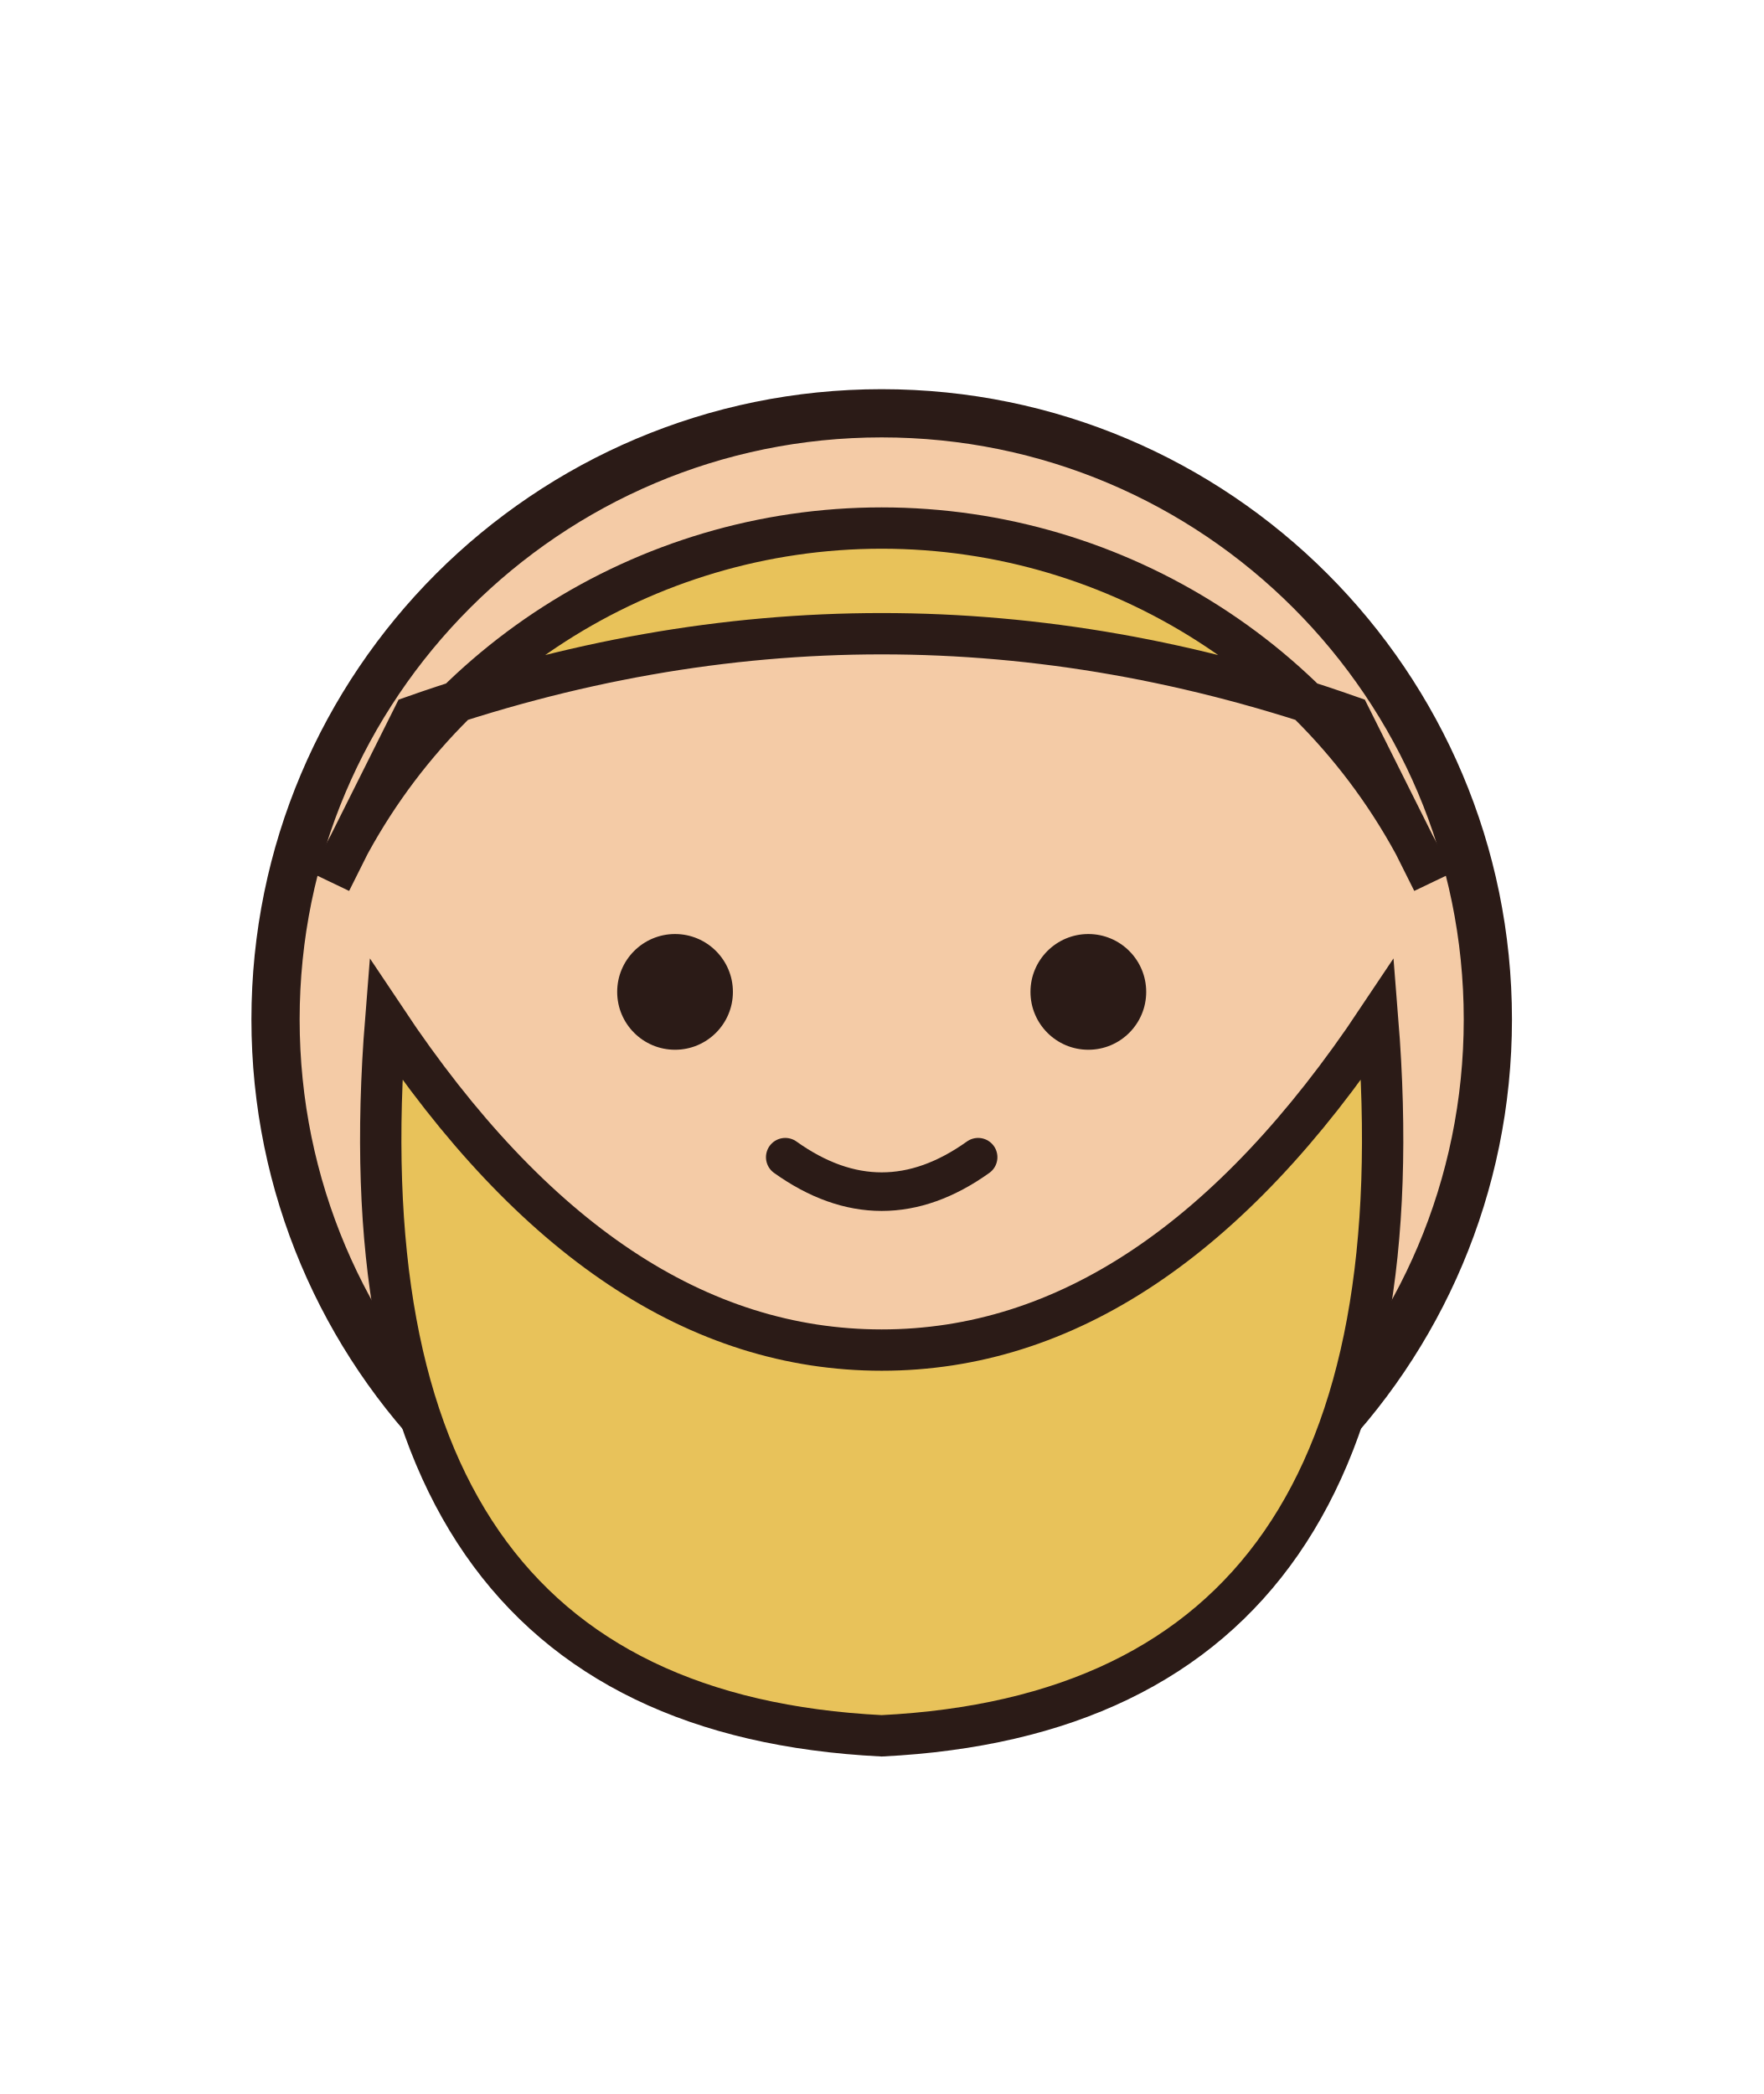
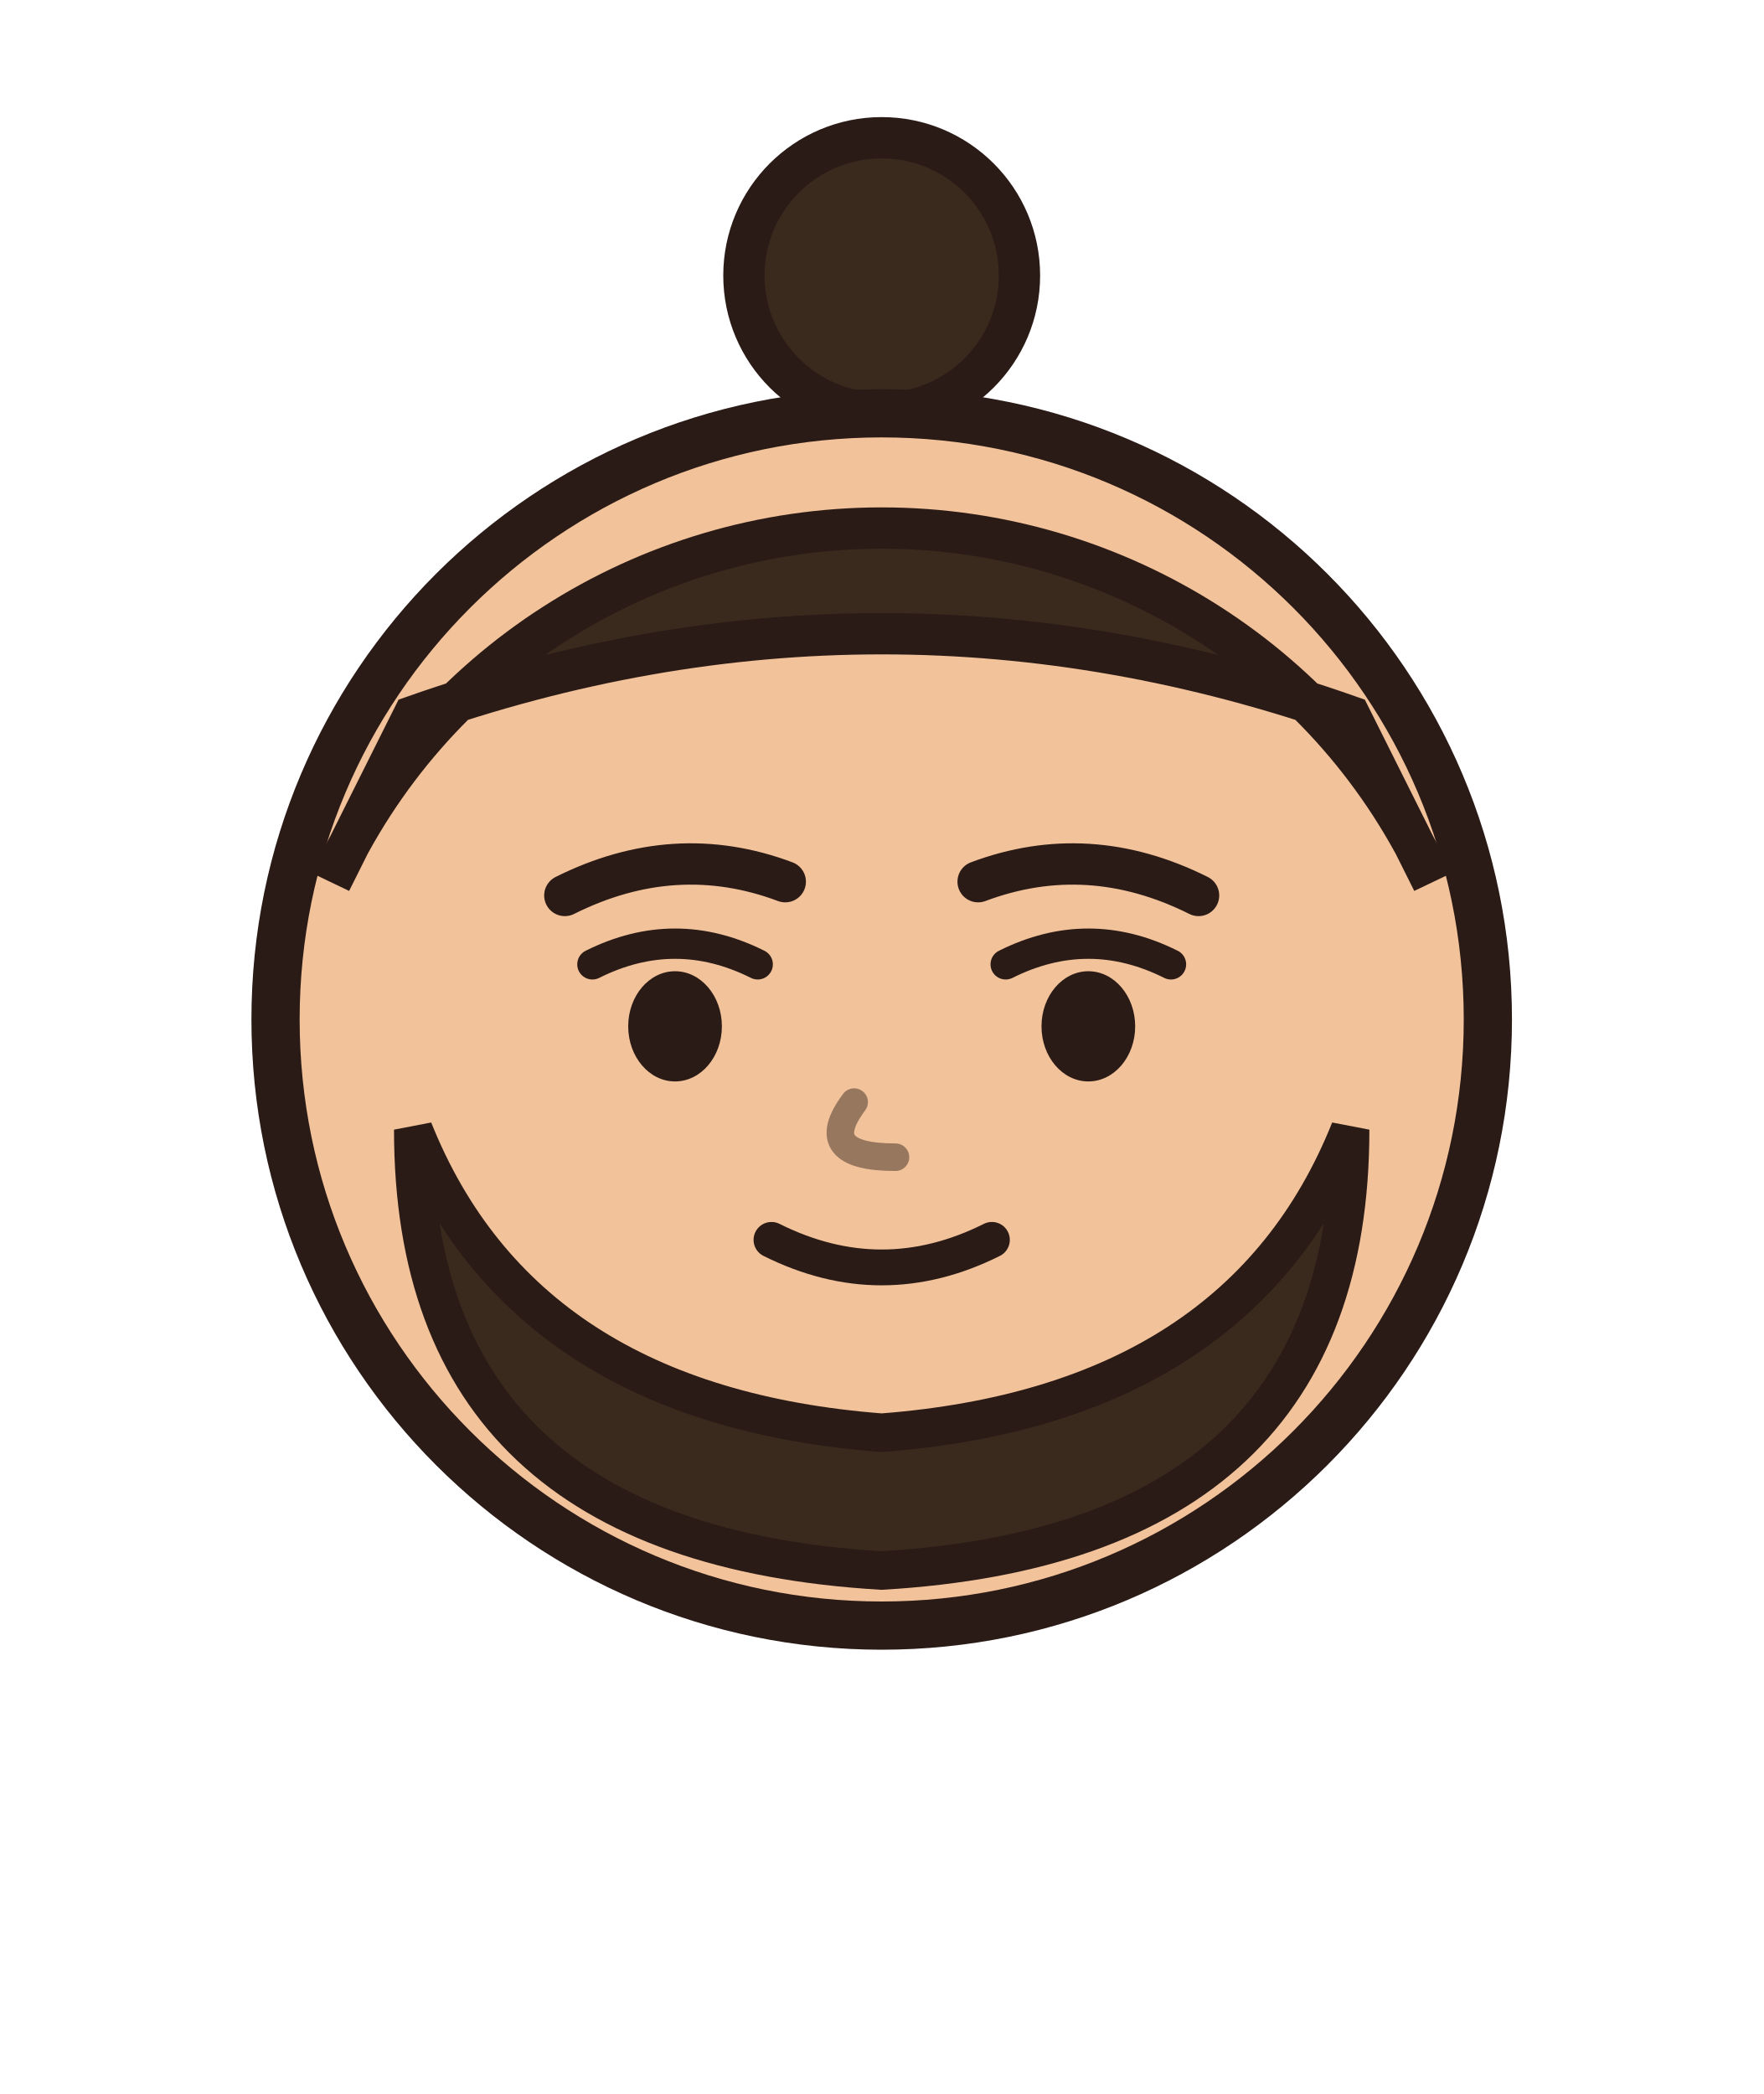
<svg xmlns="http://www.w3.org/2000/svg" viewBox="-64 -68 128 152">
-   <circle cx="0" cy="6" r="44" fill="#F4CBA6" stroke="#2B1B17" stroke-width="3.5" />
-   <path d="M -40 -4 A 44 44 0 0 1 40 -4 L 34 -16 Q 0 -28 -34 -16 Z" fill="#E8C25A" stroke="#2B1B17" stroke-width="3" />
-   <path d="M -36 6 Q -40 56 0 58 Q 40 56 36 6 Q 20 30 0 30 Q -20 30 -36 6 Z" fill="#E8C25A" stroke="#2B1B17" stroke-width="3" />
-   <circle cx="-15" cy="4" r="4.2" fill="#2B1B17" />
-   <circle cx="15" cy="4" r="4.2" fill="#2B1B17" />
-   <path d="M -7 16 Q 0 21 7 16" stroke="#2B1B17" stroke-width="2.8" fill="none" stroke-linecap="round" />
+   <circle cx="0" cy="-48" r="10" fill="#3A2A1E" stroke="#2B1B17" stroke-width="3" />
+   <circle cx="0" cy="6" r="44" fill="#F2C29A" stroke="#2B1B17" stroke-width="3.5" />
+   <path d="M -40 -4 A 44 44 0 0 1 40 -4 L 34 -16 Q 0 -28 -34 -16 Z" fill="#3A2A1E" stroke="#2B1B17" stroke-width="3" />
+   <path d="M -34 14 Q -34 44 0 46 Q 34 44 34 14 Q 26 34 0 36 Q -26 34 -34 14 Z" fill="#3A2A1E" stroke="#2B1B17" stroke-width="2.8" />
+   <path d="M -23 -3 Q -15 -7 -7 -4" stroke="#2B1B17" stroke-width="3" fill="none" stroke-linecap="round" />
+   <path d="M 23 -3 Q 15 -7 7 -4" stroke="#2B1B17" stroke-width="3" fill="none" stroke-linecap="round" />
+   <path d="M -21 2 Q -15 -1 -9 2" stroke="#2B1B17" stroke-width="2.2" fill="none" stroke-linecap="round" />
+   <path d="M 21 2 Q 15 -1 9 2" stroke="#2B1B17" stroke-width="2.2" fill="none" stroke-linecap="round" />
+   <ellipse cx="-15" cy="6.5" rx="3.4" ry="4" fill="#2B1B17" />
+   <ellipse cx="15" cy="6.5" rx="3.4" ry="4" fill="#2B1B17" />
+   <path d="M -2 12 Q -5 16 1 16" stroke="#2B1B17" stroke-width="2" fill="none" stroke-linecap="round" opacity="0.45" />
+   <path d="M -8 22 Q 0 26 8 22" stroke="#2B1B17" stroke-width="2.6" fill="none" stroke-linecap="round" />
</svg>
